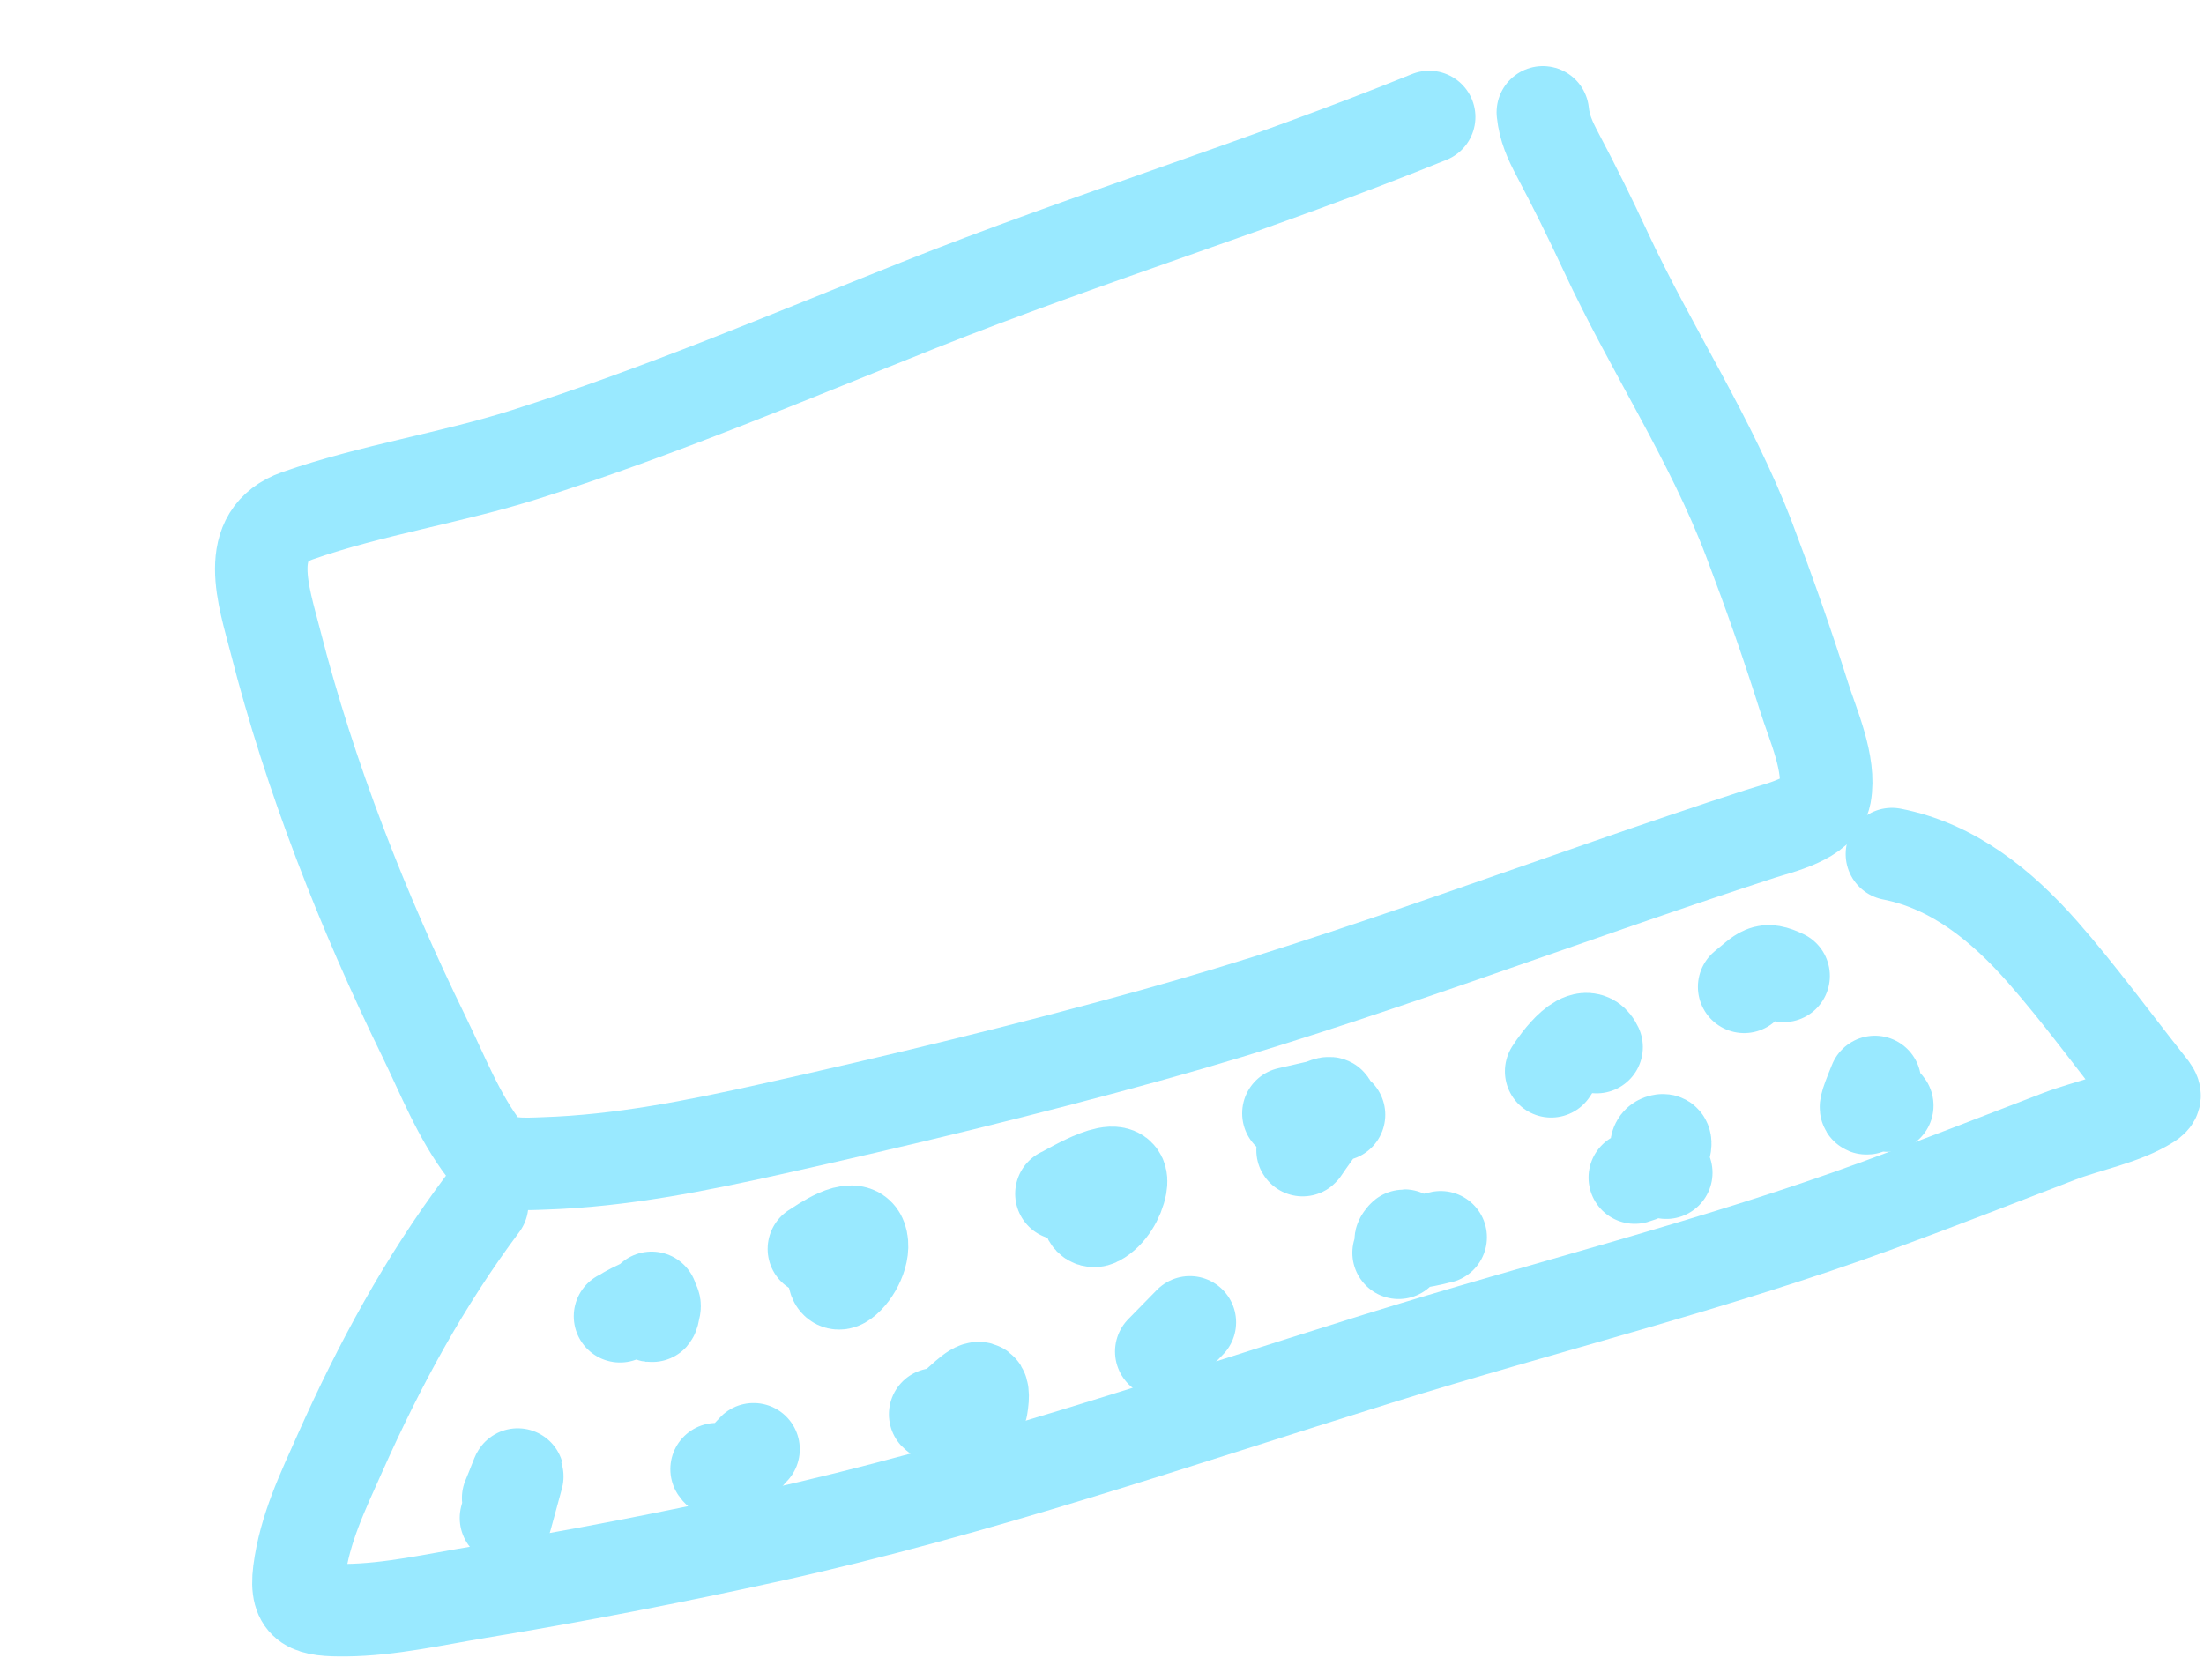
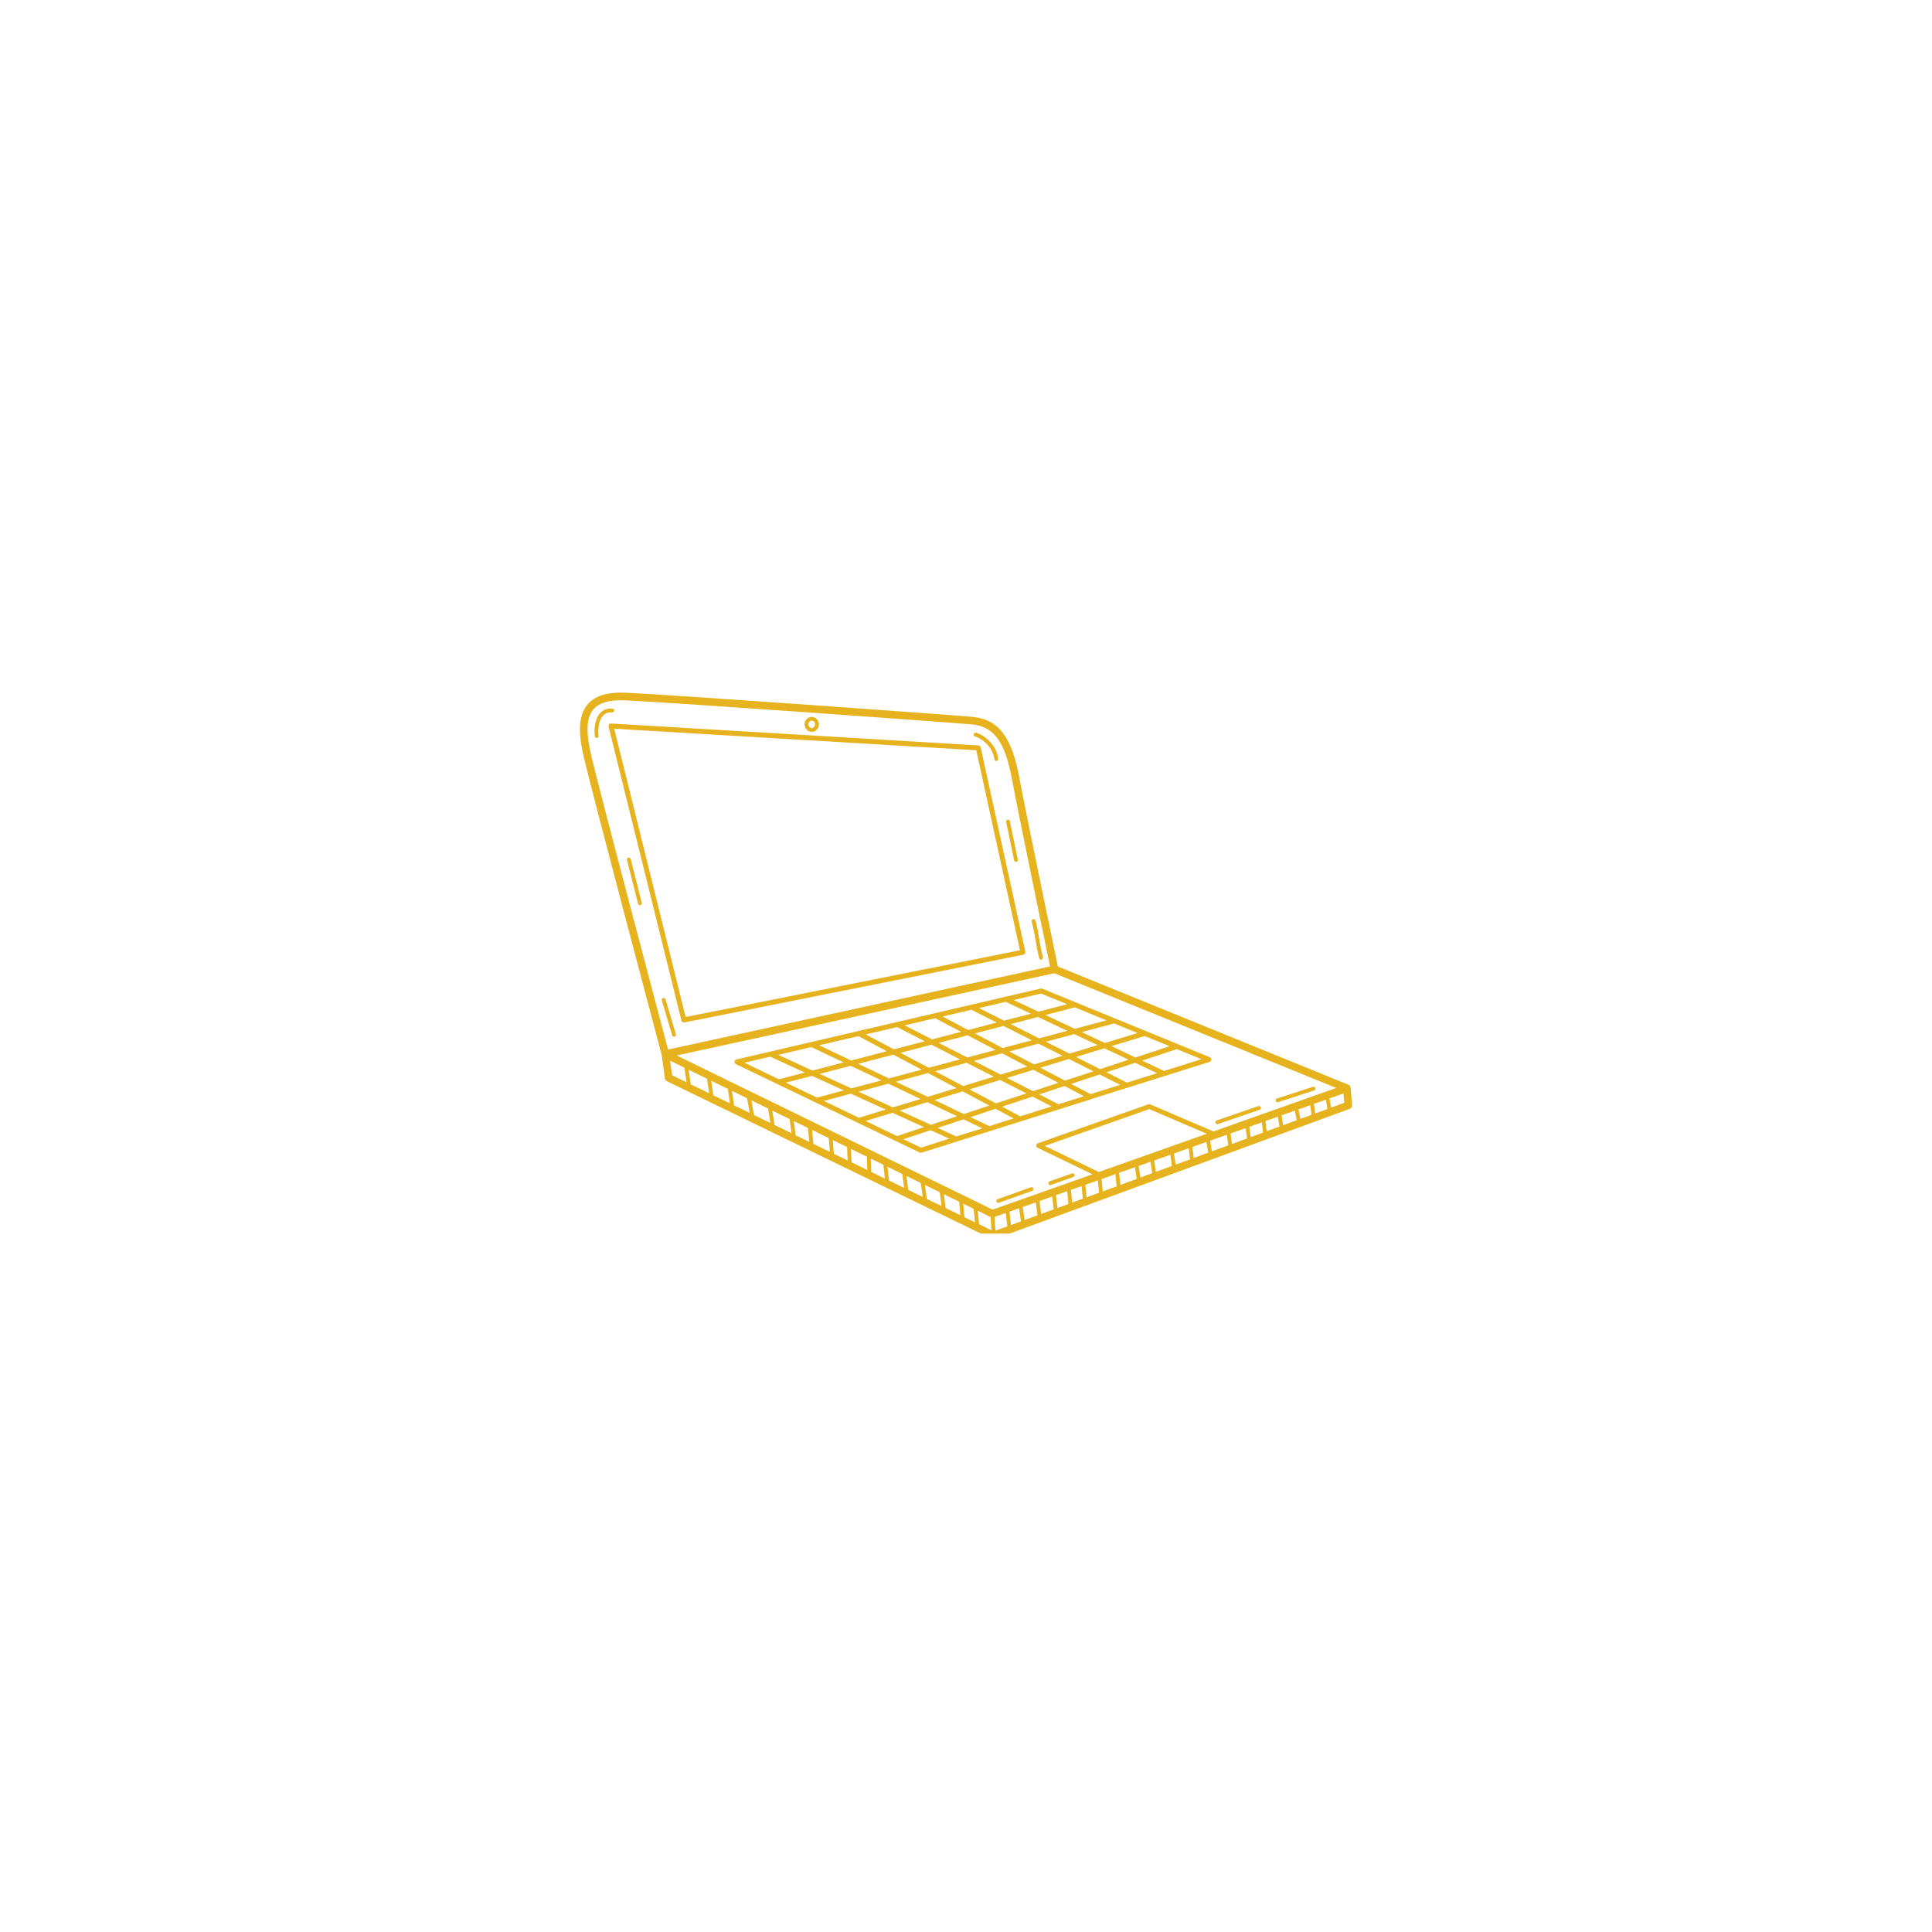
- <svg xmlns="http://www.w3.org/2000/svg" width="143" height="109" viewBox="0 0 143 109" fill="none">
-   <g opacity="0.4">
-     <path d="M92.728 7.591C81.835 12.014 70.554 15.447 59.622 19.797C51.173 23.159 42.767 26.729 34.094 29.484C29.245 31.025 24.1 31.79 19.314 33.464C15.688 34.733 17.119 38.681 17.87 41.631C20.107 50.409 23.542 59.147 27.509 67.27C28.7 69.709 29.767 72.467 31.439 74.632C32.265 75.701 34.134 75.537 35.303 75.499C40.289 75.337 45.132 74.364 49.983 73.284C58.276 71.437 66.51 69.454 74.698 67.18C88.083 63.464 101.009 58.398 114.212 54.113C115.427 53.718 118.124 53.149 118.416 51.57C118.787 49.569 117.63 47.058 117.049 45.215C115.972 41.803 114.779 38.417 113.51 35.073C111.009 28.48 107.143 22.697 104.181 16.33C103.187 14.193 102.159 12.105 101.055 10.022C100.567 9.102 100.211 8.315 100.102 7.29" stroke="#00c7ff" stroke-width="6" stroke-linecap="round" />
-     <path d="M31.283 78.164C27.529 83.182 24.618 88.561 22.075 94.261C20.943 96.799 19.772 99.2 19.411 101.987C19.113 104.293 20.161 104.514 22.443 104.491C25.32 104.461 28.227 103.79 31.055 103.324C37.382 102.283 43.696 101.055 49.957 99.676C63.372 96.721 76.28 92.257 89.362 88.181C100.169 84.814 111.182 82.123 121.823 78.228C125.764 76.785 129.681 75.252 133.598 73.745C135.449 73.033 137.747 72.633 139.435 71.569C140.093 71.155 139.733 70.819 139.268 70.232C137.055 67.439 134.882 64.454 132.533 61.782C129.862 58.742 126.71 56.198 122.751 55.425" stroke="#00c7ff" stroke-width="6" stroke-linecap="round" />
-     <path d="M40.227 85.419C40.363 85.355 42.622 83.936 42.463 84.84C42.228 86.172 42.167 84.788 42.277 84.223" stroke="#00c7ff" stroke-width="6" stroke-linecap="round" />
-     <path d="M52.806 81.048C53.238 80.794 55.425 79.172 55.853 80.356C56.179 81.253 55.46 82.644 54.739 83.166C53.812 83.837 53.865 81.385 55.154 82.278" stroke="#00c7ff" stroke-width="6" stroke-linecap="round" />
-     <path d="M68.866 77.468C69.429 77.219 73.082 74.915 72.715 76.929C72.56 77.779 71.989 78.754 71.206 79.173C70.913 79.33 70.608 79.156 70.604 78.811C70.594 77.986 71.367 77.639 71.938 77.242" stroke="#00c7ff" stroke-width="6" stroke-linecap="round" />
-     <path d="M83.594 72.251C84.162 72.121 84.984 71.935 85.572 71.799C85.813 71.743 86.364 71.439 86.305 71.679C86.082 72.587 85.198 73.622 84.685 74.4C84.143 75.222 85.051 73.668 85.098 73.603C85.594 72.908 86.083 72.563 86.879 72.342" stroke="#00c7ff" stroke-width="6" stroke-linecap="round" />
-     <path d="M100.642 69.524C101.032 68.906 102.844 66.348 103.591 67.953" stroke="#00c7ff" stroke-width="6" stroke-linecap="round" />
-     <path d="M113.164 64.042C114.347 63.099 114.457 62.721 115.725 63.331" stroke="#00c7ff" stroke-width="6" stroke-linecap="round" />
-     <path d="M108.111 76.103C107.952 75.788 106.905 74.129 107.862 73.999C108.216 73.95 107.954 74.661 107.911 74.779C107.598 75.646 106.939 76.177 106.068 76.419" stroke="#00c7ff" stroke-width="6" stroke-linecap="round" />
-     <path d="M93.474 80.291C93.353 80.313 90.435 81.08 90.934 80.377C91.456 79.64 90.769 81.234 90.744 81.3" stroke="#00c7ff" stroke-width="6" stroke-linecap="round" />
-     <path d="M77.201 85.812L75.345 87.707" stroke="#00c7ff" stroke-width="6" stroke-linecap="round" />
-     <path d="M63.683 91.32C64.258 87.968 61.389 92.569 60.675 91.779" stroke="#00c7ff" stroke-width="6" stroke-linecap="round" />
-     <path d="M48.892 94.048C48.487 94.429 47.158 96.33 46.493 95.341" stroke="#00c7ff" stroke-width="6" stroke-linecap="round" />
-     <path d="M32.828 98.508C33.372 96.498 32.996 97.875 33.47 96.156C33.637 95.552 33.635 95.552 33.44 96.046C33.285 96.437 33.135 96.828 32.97 97.214" stroke="#00c7ff" stroke-width="6" stroke-linecap="round" />
-     <path d="M121.649 70.213C120.243 73.636 121.737 70.686 122.451 71.746" stroke="#00c7ff" stroke-width="6" stroke-linecap="round" />
+ <svg xmlns="http://www.w3.org/2000/svg" width="100" zoomAndPan="magnify" viewBox="0 0 75 75" height="100" preserveAspectRatio="xMidYMid meet" version="1.0">
+   <defs>
+     <clipPath id="f84c154e81">
+       <path d="M 22.512 26.887 L 52.488 26.887 L 52.488 47.887 L 22.512 47.887 Z M 22.512 26.887 " clip-rule="nonzero" />
+     </clipPath>
+   </defs>
+   <g clip-path="url(#f84c154e81)">
+     <path fill="#e6b31e" d="M 51.676 42.996 L 51.609 42.641 L 52.152 42.449 L 52.184 42.809 Z M 26.012 41.176 L 26.566 41.445 L 26.652 42.016 L 26.094 41.742 Z M 22.949 29.316 C 22.801 28.668 22.695 27.945 23.027 27.547 C 23.23 27.301 23.586 27.184 24.113 27.184 C 24.168 27.184 24.219 27.184 24.277 27.188 C 26 27.262 36.699 28.031 37.723 28.121 C 38.574 28.195 39.016 28.789 39.281 30.234 C 39.535 31.602 40.574 36.602 40.762 37.516 L 25.934 40.742 C 25.609 39.52 23.219 30.492 22.949 29.316 Z M 51.008 42.852 L 51.469 42.691 L 51.531 43.051 L 51.059 43.223 Z M 50.406 43.066 L 50.863 42.906 L 50.914 43.277 L 50.48 43.434 Z M 49.754 43.297 L 50.266 43.117 L 50.34 43.488 L 49.809 43.68 Z M 49.129 43.52 L 49.609 43.348 L 49.668 43.734 L 49.172 43.914 Z M 48.5 43.742 L 48.984 43.57 L 49.027 43.969 L 48.551 44.141 Z M 47.77 44 L 48.355 43.793 L 48.41 44.195 L 47.824 44.41 Z M 46.977 44.281 L 47.625 44.051 L 47.68 44.461 L 47.043 44.695 Z M 46.289 44.523 L 46.832 44.332 L 46.902 44.746 L 46.34 44.953 Z M 45.574 44.777 L 46.145 44.574 L 46.195 45.008 L 45.637 45.211 Z M 44.805 45.051 L 45.434 44.828 L 45.492 45.262 L 44.871 45.492 Z M 44.203 45.262 L 44.66 45.102 L 44.73 45.543 L 44.27 45.711 Z M 43.441 45.531 L 44.059 45.312 L 44.125 45.766 L 43.496 45.996 Z M 42.762 45.773 L 43.297 45.582 L 43.352 46.051 L 42.809 46.25 Z M 42.656 45.496 L 40.559 44.484 L 44.613 43.055 L 46.848 44.012 Z M 42.133 45.996 L 42.617 45.824 L 42.664 46.301 L 42.18 46.48 Z M 41.574 46.191 L 41.988 46.047 L 42.035 46.531 L 41.621 46.684 Z M 40.988 46.398 L 41.43 46.242 L 41.477 46.738 L 41.051 46.895 Z M 40.355 46.625 L 40.844 46.449 L 40.906 46.945 L 40.418 47.125 Z M 39.703 46.855 L 40.211 46.676 L 40.273 47.18 L 39.773 47.359 Z M 39.188 47.039 L 39.559 46.906 L 39.633 47.414 L 39.246 47.555 Z M 38.605 47.242 L 39.043 47.09 L 39.105 47.605 L 38.645 47.773 Z M 37.957 47 L 38.453 47.246 L 38.492 47.762 L 38.008 47.523 Z M 37.391 46.727 L 37.797 46.926 L 37.848 47.449 L 37.438 47.25 Z M 36.641 46.359 L 37.238 46.652 C 37.238 46.656 37.234 46.656 37.238 46.66 L 37.281 47.172 L 36.711 46.895 Z M 35.906 46 L 36.48 46.281 L 36.551 46.816 L 35.98 46.543 Z M 35.188 45.652 L 35.742 45.922 L 35.82 46.465 L 35.262 46.191 Z M 34.453 45.293 L 35.027 45.574 L 35.098 46.113 L 34.512 45.828 Z M 33.805 44.977 L 34.293 45.215 L 34.352 45.754 L 33.82 45.492 Z M 33.035 44.602 L 33.652 44.902 L 33.668 45.418 L 33.059 45.121 Z M 32.328 44.258 L 32.883 44.527 L 32.906 45.051 L 32.371 44.789 Z M 31.523 43.863 L 32.172 44.18 L 32.215 44.715 L 31.578 44.406 Z M 30.816 43.52 L 31.363 43.785 L 31.418 44.328 L 30.887 44.07 Z M 29.98 43.113 L 30.652 43.441 L 30.727 43.992 L 30.07 43.672 Z M 29.168 42.715 L 29.816 43.031 L 29.906 43.594 L 29.27 43.285 Z M 28.418 42.348 L 29 42.633 L 29.102 43.203 L 28.496 42.91 Z M 27.609 41.953 L 28.254 42.27 L 28.336 42.832 L 27.691 42.52 Z M 27.445 41.875 L 27.531 42.441 L 26.816 42.094 L 26.73 41.527 Z M 51.871 42.234 L 47.105 43.922 L 44.652 42.871 C 44.629 42.859 44.605 42.859 44.586 42.867 L 40.285 44.383 C 40.25 44.395 40.227 44.426 40.223 44.465 C 40.223 44.504 40.242 44.539 40.277 44.555 L 42.41 45.586 L 38.535 46.957 L 26.266 40.973 L 40.926 37.781 Z M 52.434 42.234 C 52.434 42.23 52.43 42.227 52.43 42.223 C 52.426 42.188 52.41 42.16 52.391 42.141 C 52.383 42.133 52.375 42.129 52.367 42.121 C 52.359 42.117 52.348 42.109 52.336 42.105 L 41.066 37.52 C 40.922 36.82 39.828 31.582 39.57 30.184 C 39.277 28.598 38.75 27.914 37.746 27.828 C 36.727 27.738 26.016 26.965 24.289 26.891 C 23.574 26.859 23.086 27.012 22.801 27.355 C 22.387 27.855 22.496 28.66 22.66 29.383 C 22.945 30.625 25.59 40.598 25.684 40.945 L 25.812 41.863 C 25.816 41.91 25.848 41.953 25.891 41.973 L 38.504 48.094 C 38.523 48.102 38.543 48.109 38.566 48.109 C 38.586 48.109 38.602 48.105 38.617 48.098 L 52.391 43.047 C 52.453 43.027 52.492 42.965 52.488 42.898 L 52.434 42.234 " fill-opacity="1" fill-rule="nonzero" />
  </g>
+   <path fill="#e6b31e" d="M 29.902 41.02 L 31.242 41.637 L 30.238 41.898 L 28.898 41.254 Z M 40.414 38.57 L 41.426 38.984 L 40.312 39.273 L 39.348 38.82 Z M 45.191 41.574 L 44.336 41.172 L 45.684 40.727 L 46.641 41.117 Z M 35.754 44.551 L 35.07 44.223 L 36.125 43.875 L 36.848 44.203 Z M 32.758 42.328 L 31.715 42.609 L 30.508 42.027 L 31.523 41.766 Z M 41.43 40.016 L 40.336 40.309 L 39.238 39.754 L 40.293 39.48 Z M 34.93 43.113 L 36 42.785 L 37.152 43.332 L 36.137 43.664 Z M 34.219 41.941 L 33.051 42.25 L 31.82 41.688 L 33.023 41.375 Z M 35.777 41.523 L 34.508 41.863 L 33.316 41.297 L 34.68 40.941 Z M 37.27 41.125 L 36.055 41.449 L 34.957 40.871 L 36.16 40.555 Z M 38.648 40.758 L 37.551 41.051 L 36.441 40.484 L 37.562 40.191 Z M 38.926 40.684 L 37.844 40.117 L 38.957 39.828 L 40.055 40.383 Z M 41.25 40.984 L 40.145 41.32 L 39.18 40.816 L 40.316 40.516 Z M 41.52 40.902 L 40.598 40.438 L 41.703 40.145 L 42.609 40.57 Z M 41.77 41.031 L 42.871 40.695 L 43.812 41.137 L 42.707 41.504 Z M 40.387 41.449 L 41.5 41.109 L 42.445 41.59 L 41.344 41.949 Z M 39.094 41.844 L 40.121 41.531 L 41.086 42.035 L 40.102 42.359 Z M 37.633 42.289 L 38.828 41.926 L 39.844 42.445 L 38.664 42.832 Z M 37.371 42.367 L 38.406 42.918 L 37.418 43.246 L 36.277 42.703 Z M 37.809 41.184 L 38.902 40.891 L 39.879 41.402 L 38.848 41.715 Z M 38.578 41.797 L 37.391 42.16 L 36.305 41.586 L 37.527 41.258 Z M 35.738 42.664 L 34.664 42.988 L 33.328 42.379 L 34.488 42.07 Z M 34.777 41.992 L 36.027 41.656 L 37.129 42.238 L 36.016 42.578 Z M 31.984 42.738 L 33.031 42.457 L 34.383 43.074 L 33.344 43.391 Z M 33.602 43.516 L 34.648 43.199 L 35.867 43.754 L 34.82 44.102 Z M 37.125 44.117 L 36.398 43.785 L 37.406 43.453 L 38.133 43.801 Z M 38.406 43.715 L 37.672 43.367 L 38.645 43.043 L 39.348 43.418 Z M 39.609 43.336 L 38.902 42.961 L 40.086 42.57 L 40.824 42.949 Z M 41.09 42.867 L 40.344 42.484 L 41.328 42.16 L 42.078 42.555 Z M 42.34 42.473 L 41.582 42.078 L 42.691 41.711 L 43.484 42.113 Z M 43.75 42.027 L 42.953 41.625 L 44.066 41.258 L 44.918 41.66 Z M 45.406 40.613 L 44.078 41.051 L 43.148 40.609 L 44.438 40.219 Z M 44.156 40.102 L 42.887 40.488 L 41.996 40.066 L 43.25 39.73 Z M 42.953 39.609 L 41.723 39.938 L 40.586 39.402 L 41.723 39.105 Z M 39.043 38.891 L 40.02 39.352 L 38.977 39.621 L 38.004 39.133 Z M 37.711 39.199 L 38.691 39.695 L 37.586 39.984 L 36.59 39.461 Z M 36.301 39.527 L 37.309 40.055 L 36.184 40.348 L 35.121 39.805 Z M 34.828 39.871 L 35.898 40.422 L 34.703 40.734 L 33.609 40.156 Z M 33.324 40.223 L 34.426 40.809 L 33.043 41.168 L 31.801 40.578 Z M 31.496 40.648 L 32.75 41.242 L 31.539 41.559 L 30.211 40.949 Z M 28.566 41.309 L 35.703 44.742 C 35.719 44.746 35.73 44.75 35.746 44.75 C 35.758 44.75 35.766 44.75 35.777 44.746 L 39.625 43.531 C 39.625 43.531 39.629 43.531 39.629 43.531 L 42.359 42.672 C 42.359 42.672 42.359 42.672 42.359 42.668 L 46.953 41.223 C 46.992 41.207 47.02 41.172 47.02 41.133 C 47.023 41.094 47 41.055 46.961 41.039 L 40.457 38.379 C 40.438 38.371 40.418 38.371 40.398 38.375 L 28.586 41.129 C 28.547 41.137 28.516 41.172 28.512 41.211 C 28.508 41.254 28.531 41.293 28.566 41.309 " fill-opacity="1" fill-rule="nonzero" />
+   <path fill="#e6b31e" d="M 26.617 39.48 L 23.844 28.289 L 37.898 29.125 L 39.594 36.891 Z M 38.07 29.012 C 38.062 28.973 38.027 28.941 37.984 28.938 L 23.723 28.086 C 23.691 28.086 23.664 28.098 23.645 28.121 C 23.625 28.145 23.617 28.176 23.625 28.207 L 26.453 39.617 C 26.461 39.664 26.504 39.691 26.547 39.691 C 26.551 39.691 26.559 39.691 26.566 39.691 L 39.73 37.062 C 39.754 37.055 39.777 37.039 39.793 37.02 C 39.805 36.996 39.812 36.969 39.805 36.945 L 38.07 29.012 " fill-opacity="1" fill-rule="nonzero" />
+   <path fill="#e6b31e" d="M 40.77 46.008 C 40.781 46.008 40.789 46.004 40.797 46 L 41.668 45.691 C 41.707 45.676 41.727 45.633 41.711 45.594 C 41.699 45.559 41.656 45.535 41.617 45.551 L 40.746 45.859 C 40.707 45.875 40.688 45.918 40.703 45.957 C 40.711 45.988 40.742 46.008 40.77 46.008 " fill-opacity="1" fill-rule="nonzero" />
+   <path fill="#e6b31e" d="M 40.02 46.09 L 38.727 46.551 C 38.688 46.562 38.668 46.605 38.68 46.645 C 38.691 46.676 38.719 46.695 38.75 46.695 C 38.758 46.695 38.77 46.691 38.777 46.691 L 40.066 46.23 C 40.105 46.215 40.129 46.172 40.113 46.137 C 40.098 46.098 40.059 46.074 40.02 46.09 " fill-opacity="1" fill-rule="nonzero" />
+   <path fill="#e6b31e" d="M 49.594 42.789 C 49.602 42.789 49.609 42.789 49.617 42.785 L 51.012 42.332 C 51.051 42.32 51.07 42.277 51.059 42.238 C 51.047 42.199 51.004 42.176 50.965 42.191 L 49.57 42.645 C 49.531 42.66 49.512 42.699 49.523 42.738 C 49.535 42.77 49.562 42.789 49.594 42.789 " fill-opacity="1" fill-rule="nonzero" />
+   <path fill="#e6b31e" d="M 47.254 43.641 C 47.262 43.641 47.27 43.641 47.277 43.637 L 48.895 43.082 C 48.934 43.066 48.953 43.023 48.941 42.984 C 48.926 42.945 48.883 42.926 48.844 42.941 L 47.23 43.496 C 47.191 43.508 47.168 43.551 47.184 43.59 C 47.195 43.621 47.223 43.641 47.254 43.641 " fill-opacity="1" fill-rule="nonzero" />
+   <path fill="#e6b31e" d="M 37.848 28.59 C 38.242 28.715 38.559 29.09 38.602 29.477 C 38.605 29.512 38.637 29.543 38.676 29.543 C 38.68 29.543 38.68 29.543 38.684 29.543 C 38.723 29.539 38.754 29.5 38.75 29.461 C 38.703 29.016 38.344 28.59 37.895 28.445 C 37.855 28.434 37.812 28.457 37.801 28.496 C 37.789 28.535 37.809 28.574 37.848 28.59 " fill-opacity="1" fill-rule="nonzero" />
+   <path fill="#e6b31e" d="M 31.512 27.977 C 31.582 27.977 31.641 28.039 31.641 28.117 C 31.641 28.195 31.582 28.262 31.512 28.262 C 31.441 28.262 31.383 28.195 31.383 28.117 C 31.383 28.039 31.441 27.977 31.512 27.977 Z M 31.512 28.41 C 31.664 28.41 31.789 28.281 31.789 28.117 C 31.789 27.957 31.664 27.828 31.512 27.828 C 31.359 27.828 31.234 27.957 31.234 28.117 C 31.234 28.281 31.359 28.41 31.512 28.41 " fill-opacity="1" fill-rule="nonzero" />
+   <path fill="#e6b31e" d="M 39.367 33.398 C 39.375 33.434 39.406 33.457 39.441 33.457 C 39.445 33.457 39.449 33.457 39.457 33.457 C 39.496 33.449 39.523 33.41 39.512 33.367 L 39.203 31.879 C 39.195 31.84 39.156 31.812 39.117 31.82 C 39.078 31.828 39.051 31.867 39.059 31.91 L 39.367 33.398 " fill-opacity="1" fill-rule="nonzero" />
+   <path fill="#e6b31e" d="M 40.488 37.16 C 40.426 36.938 40.387 36.707 40.348 36.48 C 40.309 36.234 40.266 35.98 40.195 35.734 C 40.184 35.695 40.141 35.672 40.102 35.684 C 40.062 35.695 40.039 35.734 40.051 35.777 C 40.117 36.016 40.16 36.266 40.203 36.508 C 40.242 36.734 40.281 36.969 40.344 37.199 C 40.352 37.234 40.383 37.254 40.414 37.254 C 40.422 37.254 40.426 37.254 40.434 37.254 C 40.473 37.242 40.496 37.199 40.488 37.16 " fill-opacity="1" fill-rule="nonzero" />
+   <path fill="#e6b31e" d="M 23.762 27.656 C 23.805 27.66 23.84 27.629 23.844 27.59 C 23.848 27.547 23.816 27.512 23.777 27.508 C 23.586 27.492 23.426 27.547 23.309 27.672 C 23.094 27.895 23.055 28.285 23.09 28.578 C 23.094 28.617 23.125 28.645 23.164 28.645 C 23.164 28.645 23.168 28.645 23.172 28.645 C 23.215 28.641 23.242 28.602 23.238 28.562 C 23.207 28.316 23.234 27.961 23.414 27.777 C 23.5 27.684 23.621 27.645 23.762 27.656 " fill-opacity="1" fill-rule="nonzero" />
+   <path fill="#e6b31e" d="M 24.484 33.344 C 24.473 33.305 24.434 33.281 24.391 33.293 C 24.352 33.301 24.328 33.344 24.34 33.383 L 24.77 35.086 C 24.777 35.117 24.809 35.141 24.84 35.141 C 24.848 35.141 24.855 35.141 24.859 35.141 C 24.898 35.129 24.926 35.09 24.914 35.047 L 24.484 33.344 " fill-opacity="1" fill-rule="nonzero" />
+   <path fill="#e6b31e" d="M 25.836 38.793 C 25.824 38.75 25.781 38.73 25.742 38.742 C 25.703 38.754 25.68 38.793 25.691 38.832 L 26.094 40.191 C 26.105 40.223 26.133 40.246 26.168 40.246 C 26.172 40.246 26.18 40.242 26.188 40.242 C 26.227 40.23 26.25 40.188 26.238 40.148 L 25.836 38.793 " fill-opacity="1" fill-rule="nonzero" />
</svg>
